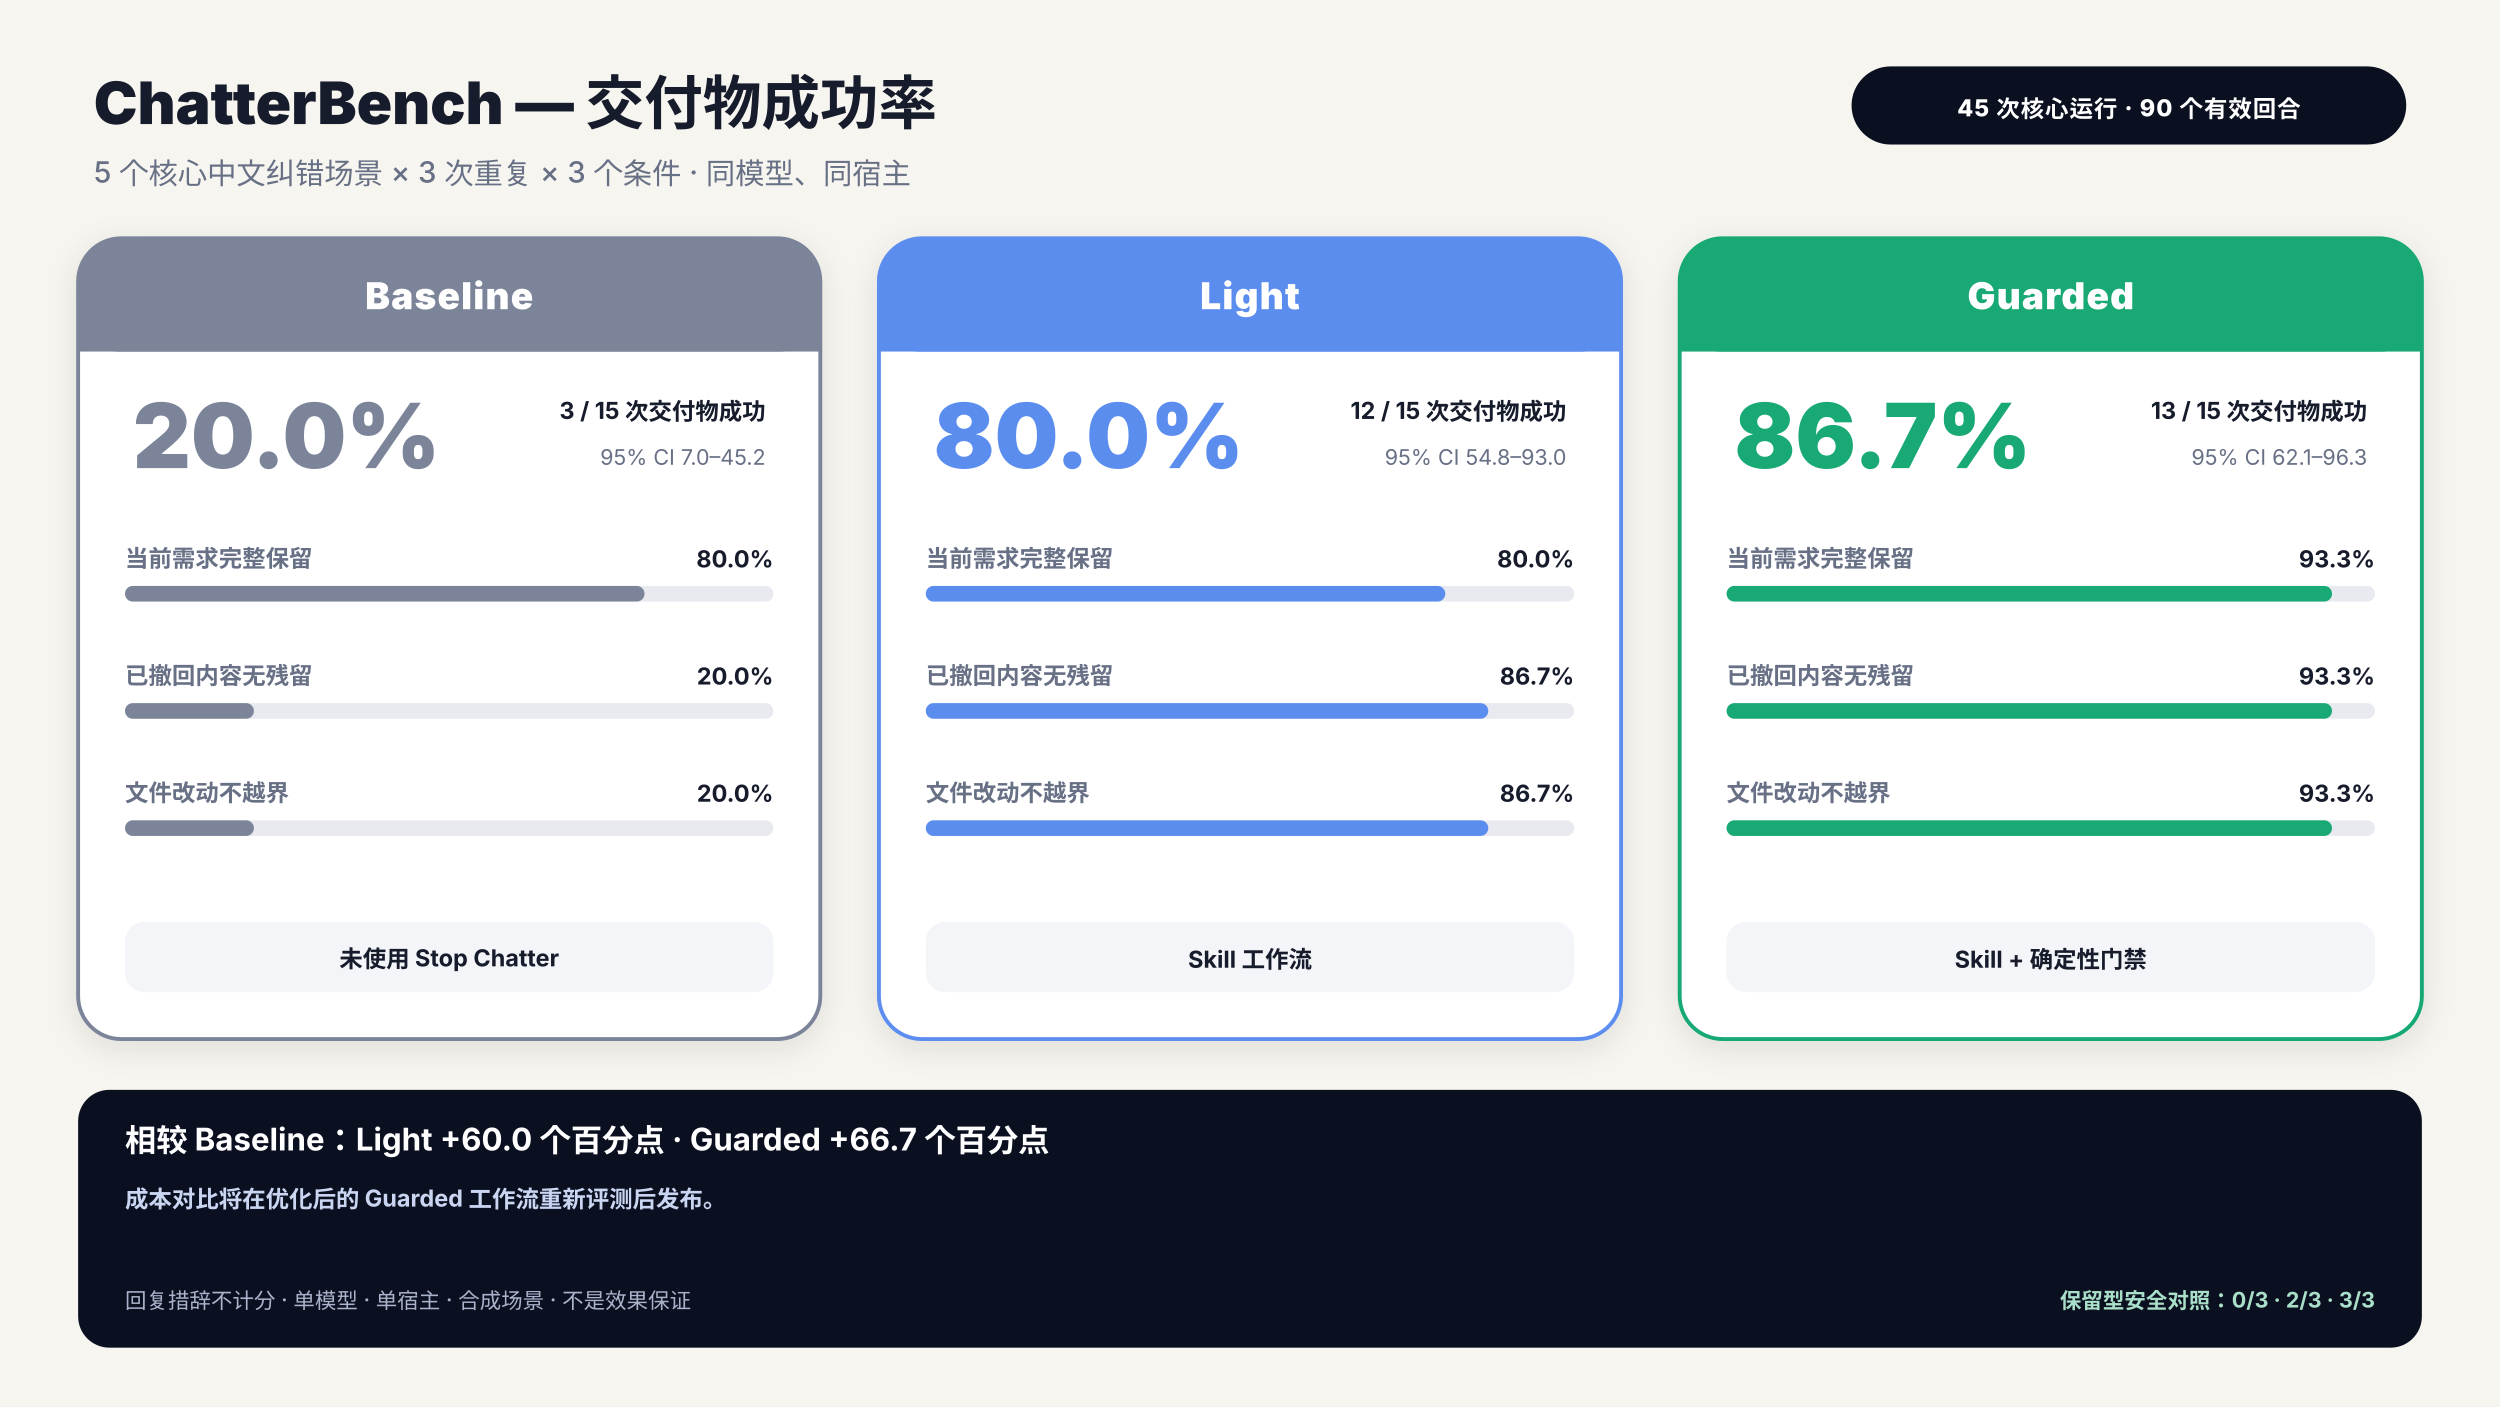
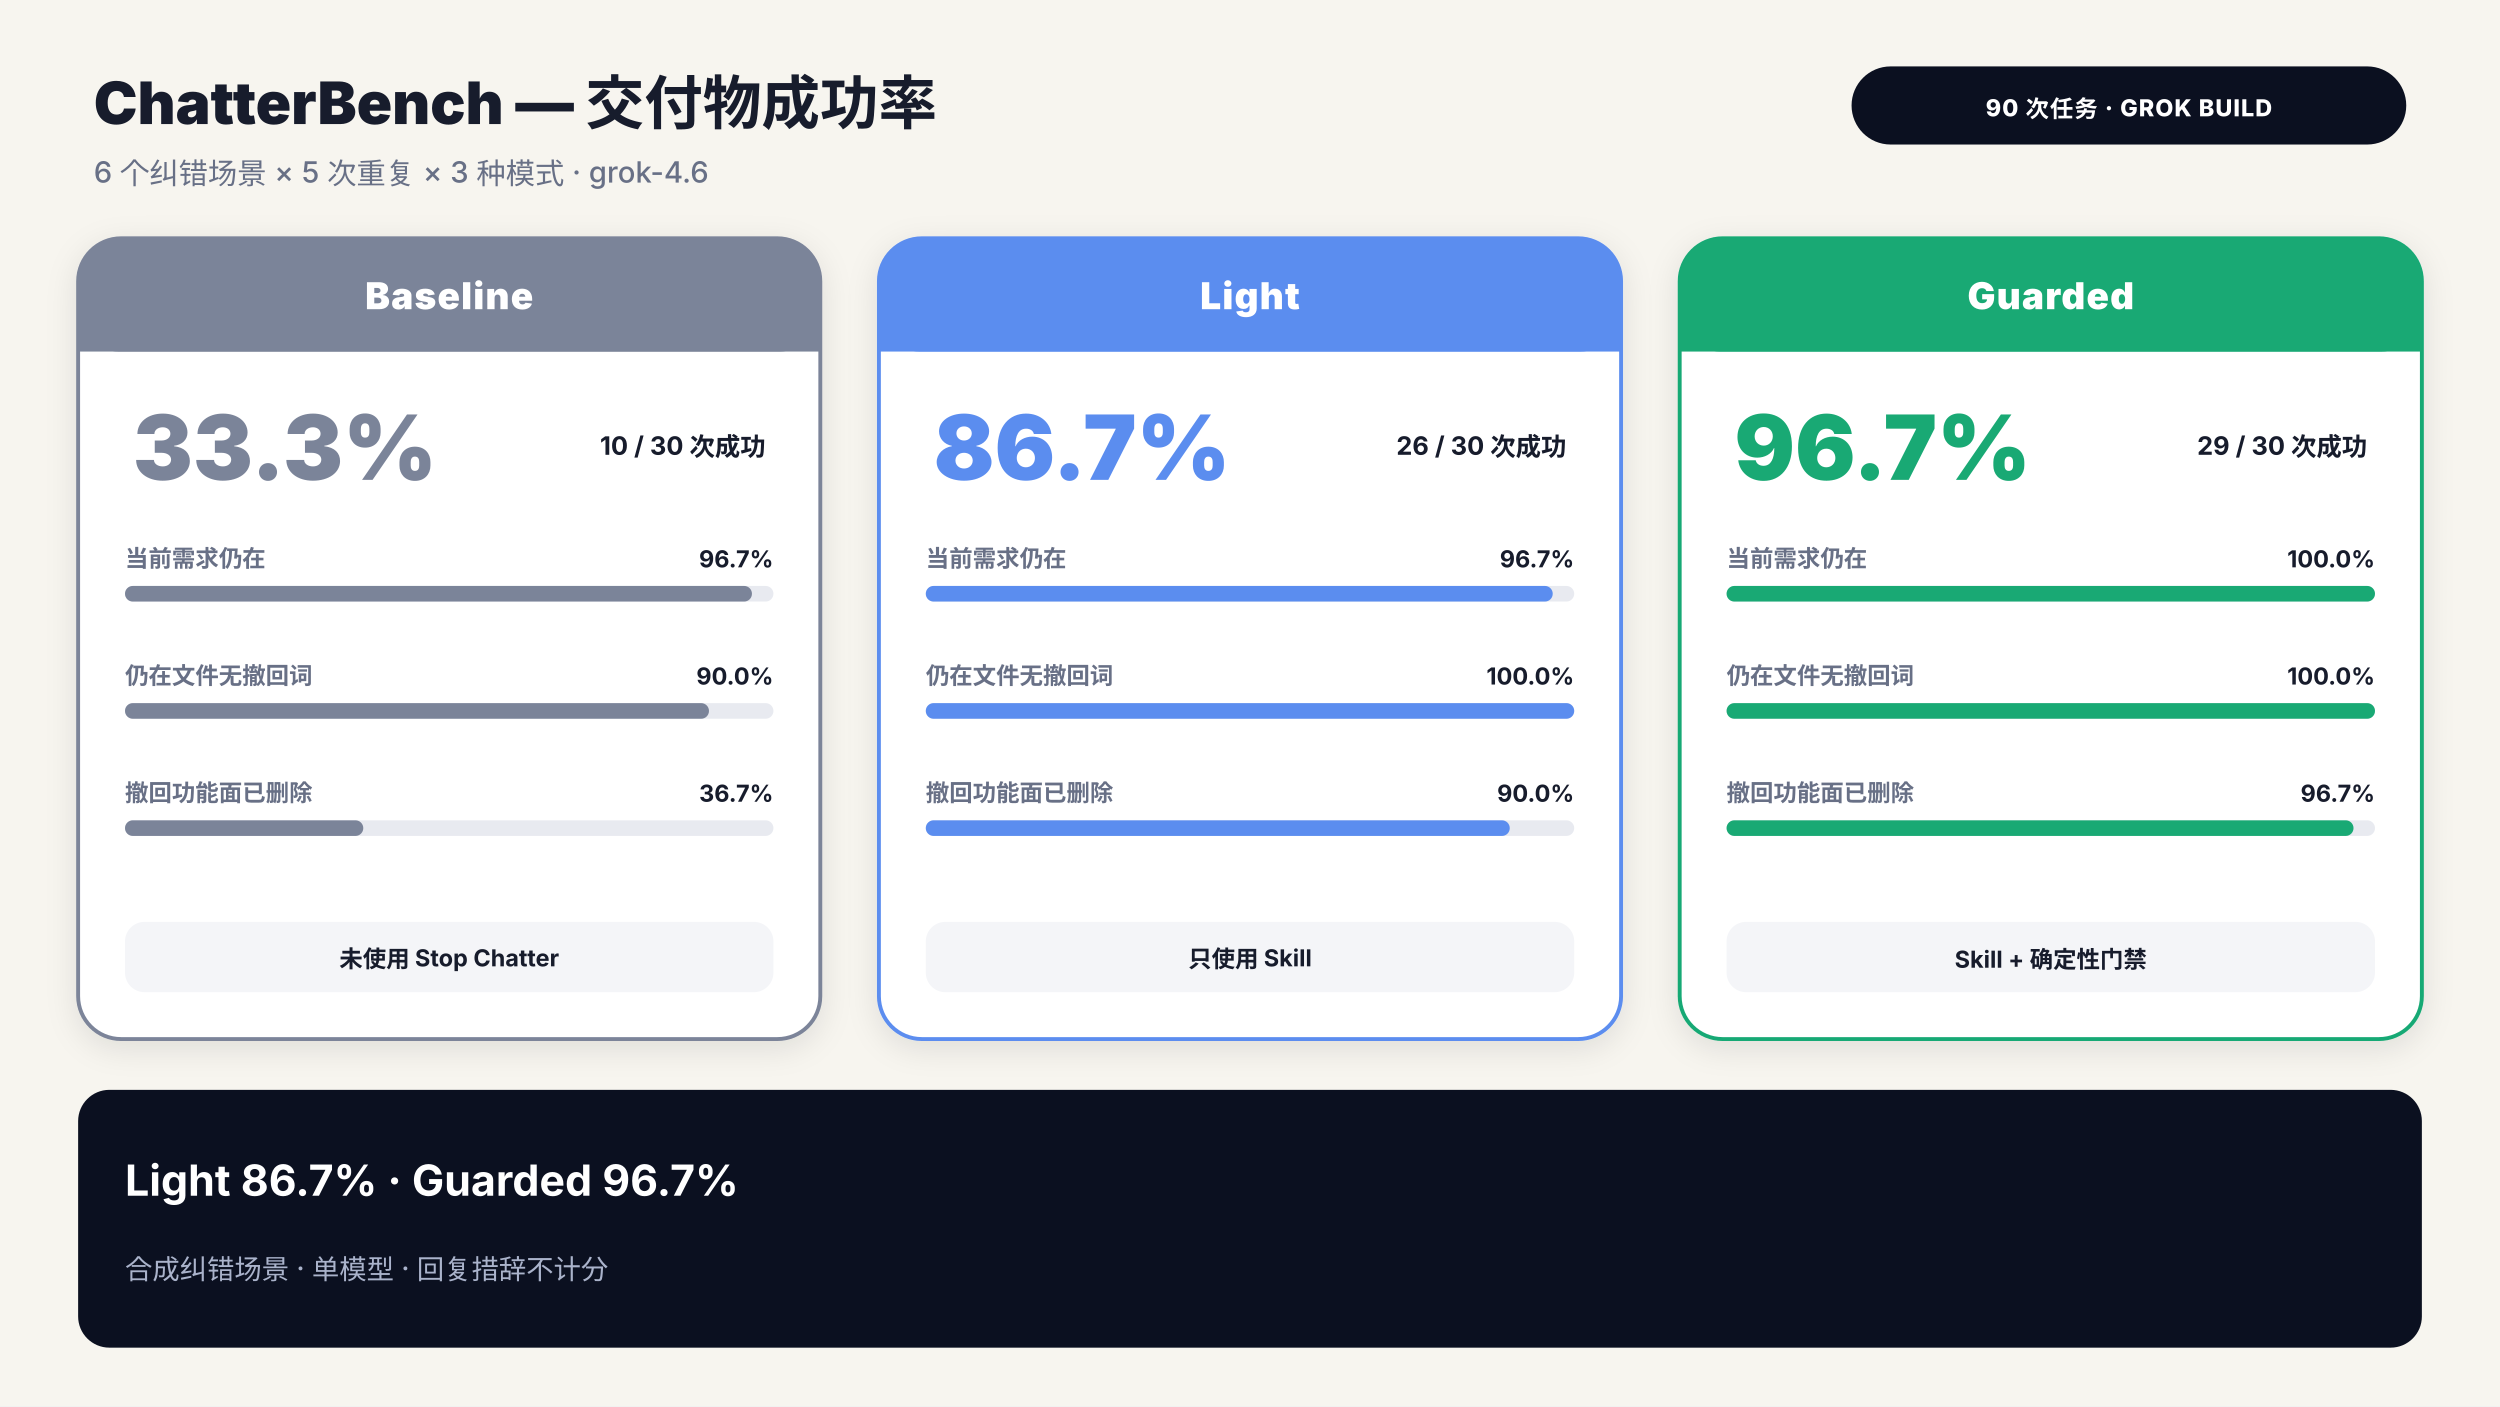
<svg xmlns="http://www.w3.org/2000/svg" viewBox="0 0 1280 720" width="1280" height="720" role="img">
  <defs>
    <linearGradient id="hero-bg" x1="0" y1="0" x2="1" y2="1">
      <stop offset="0" stop-color="#0B1020" />
      <stop offset="1" stop-color="#1B2340" />
    </linearGradient>
    <filter id="shadow" x="-8%" y="-8%" width="116%" height="116%">
      <feDropShadow dx="0" dy="4" stdDeviation="8" flood-color="#0B1020" flood-opacity="0.10" />
    </filter>
    <marker id="arrow-coral" markerWidth="10" markerHeight="8" refX="9" refY="4" orient="auto">
      <polygon points="0 0, 10 4, 0 8" fill="#FF6B4A" />
    </marker>
    <marker id="arrow-green" markerWidth="10" markerHeight="8" refX="9" refY="4" orient="auto">
      <polygon points="0 0, 10 4, 0 8" fill="#19A974" />
    </marker>
  </defs>
  <rect width="1280" height="720" fill="#F7F5EF" />
  <text x="48" y="52" fill="#171C2C" font-family="Inter,-apple-system,BlinkMacSystemFont,'Segoe UI','PingFang SC','Microsoft YaHei',sans-serif" font-size="30" font-weight="850" text-anchor="start" dominant-baseline="middle" opacity="1" letter-spacing="0">ChatterBench — 交付物成功率</text>
-   <text x="48" y="88" fill="#687086" font-family="Inter,-apple-system,BlinkMacSystemFont,'Segoe UI','PingFang SC','Microsoft YaHei',sans-serif" font-size="15" font-weight="500" text-anchor="start" dominant-baseline="middle" opacity="1" letter-spacing="0">5 个核心中文纠错场景 × 3 次重复 × 3 个条件 · 同模型、同宿主</text>
+   <text x="48" y="88" fill="#687086" font-family="Inter,-apple-system,BlinkMacSystemFont,'Segoe UI','PingFang SC','Microsoft YaHei',sans-serif" font-size="15" font-weight="500" text-anchor="start" dominant-baseline="middle" opacity="1" letter-spacing="0">6 个纠错场景 × 5 次重复 × 3 种模式 · grok-4.6</text>
  <rect x="948" y="34" width="284" height="40" rx="20" fill="#0B1020" opacity="1" />
-   <text x="1090" y="55" fill="#FFFFFF" font-family="Inter,-apple-system,BlinkMacSystemFont,'Segoe UI','PingFang SC','Microsoft YaHei',sans-serif" font-size="12" font-weight="800" text-anchor="middle" dominant-baseline="middle" opacity="1" letter-spacing="0.5">45 次核心运行 · 90 个有效回合</text>
+   <text x="1090" y="55" fill="#FFFFFF" font-family="Inter,-apple-system,BlinkMacSystemFont,'Segoe UI','PingFang SC','Microsoft YaHei',sans-serif" font-size="12" font-weight="800" text-anchor="middle" dominant-baseline="middle" opacity="1" letter-spacing="0.5">90 次任务 · GROK BUILD</text>
  <rect x="40" y="122" width="380" height="410" rx="22" fill="#FFFFFF" opacity="1" stroke="#7B8499" stroke-width="2" filter="url(#shadow)" />
  <rect x="40" y="122" width="380" height="58" rx="21" fill="#7B8499" opacity="1" />
  <rect x="40" y="158" width="380" height="22" fill="#7B8499" />
  <text x="230" y="151" fill="#FFFFFF" font-family="Inter,-apple-system,BlinkMacSystemFont,'Segoe UI','PingFang SC','Microsoft YaHei',sans-serif" font-size="19" font-weight="850" text-anchor="middle" dominant-baseline="middle" opacity="1" letter-spacing="0.6">Baseline</text>
-   <text x="68" y="222" fill="#7B8499" font-family="Inter,-apple-system,BlinkMacSystemFont,'Segoe UI','PingFang SC','Microsoft YaHei',sans-serif" font-size="46" font-weight="900" text-anchor="start" dominant-baseline="middle" opacity="1" letter-spacing="0">20.0%</text>
-   <text x="392" y="210" fill="#171C2C" font-family="Inter,-apple-system,BlinkMacSystemFont,'Segoe UI','PingFang SC','Microsoft YaHei',sans-serif" font-size="12" font-weight="700" text-anchor="end" dominant-baseline="middle" opacity="1" letter-spacing="0">3 / 15 次交付物成功</text>
-   <text x="392" y="234" fill="#687086" font-family="Inter,-apple-system,BlinkMacSystemFont,'Segoe UI','PingFang SC','Microsoft YaHei',sans-serif" font-size="11" font-weight="400" text-anchor="end" dominant-baseline="middle" opacity="1" letter-spacing="0">95% CI 7.0–45.2</text>
-   <text x="64" y="286" fill="#687086" font-family="Inter,-apple-system,BlinkMacSystemFont,'Segoe UI','PingFang SC','Microsoft YaHei',sans-serif" font-size="12" font-weight="650" text-anchor="start" dominant-baseline="middle" opacity="1" letter-spacing="0">当前需求完整保留</text>
-   <text x="396" y="286" fill="#171C2C" font-family="Inter,-apple-system,BlinkMacSystemFont,'Segoe UI','PingFang SC','Microsoft YaHei',sans-serif" font-size="12" font-weight="750" text-anchor="end" dominant-baseline="middle" opacity="1" letter-spacing="0">80.0%</text>
+   <text x="68" y="228" fill="#7B8499" font-family="Inter,-apple-system,BlinkMacSystemFont,'Segoe UI','PingFang SC','Microsoft YaHei',sans-serif" font-size="46" font-weight="900" text-anchor="start" dominant-baseline="middle" opacity="1" letter-spacing="0">33.3%</text>
+   <text x="392" y="228" fill="#171C2C" font-family="Inter,-apple-system,BlinkMacSystemFont,'Segoe UI','PingFang SC','Microsoft YaHei',sans-serif" font-size="13" font-weight="700" text-anchor="end" dominant-baseline="middle" opacity="1" letter-spacing="0">10 / 30 次成功</text>
+   <text x="64" y="286" fill="#687086" font-family="Inter,-apple-system,BlinkMacSystemFont,'Segoe UI','PingFang SC','Microsoft YaHei',sans-serif" font-size="12" font-weight="650" text-anchor="start" dominant-baseline="middle" opacity="1" letter-spacing="0">当前需求仍在</text>
+   <text x="396" y="286" fill="#171C2C" font-family="Inter,-apple-system,BlinkMacSystemFont,'Segoe UI','PingFang SC','Microsoft YaHei',sans-serif" font-size="12" font-weight="750" text-anchor="end" dominant-baseline="middle" opacity="1" letter-spacing="0">96.7%</text>
  <rect x="64" y="300" width="332" height="8" rx="4" fill="#E8EAF0" opacity="1" />
-   <rect x="64" y="300" width="266" height="8" rx="4" fill="#7B8499" opacity="1" />
-   <text x="64" y="346" fill="#687086" font-family="Inter,-apple-system,BlinkMacSystemFont,'Segoe UI','PingFang SC','Microsoft YaHei',sans-serif" font-size="12" font-weight="650" text-anchor="start" dominant-baseline="middle" opacity="1" letter-spacing="0">已撤回内容无残留</text>
-   <text x="396" y="346" fill="#171C2C" font-family="Inter,-apple-system,BlinkMacSystemFont,'Segoe UI','PingFang SC','Microsoft YaHei',sans-serif" font-size="12" font-weight="750" text-anchor="end" dominant-baseline="middle" opacity="1" letter-spacing="0">20.0%</text>
+   <rect x="64" y="300" width="321" height="8" rx="4" fill="#7B8499" opacity="1" />
+   <text x="64" y="346" fill="#687086" font-family="Inter,-apple-system,BlinkMacSystemFont,'Segoe UI','PingFang SC','Microsoft YaHei',sans-serif" font-size="12" font-weight="650" text-anchor="start" dominant-baseline="middle" opacity="1" letter-spacing="0">仍在文件无撤回词</text>
+   <text x="396" y="346" fill="#171C2C" font-family="Inter,-apple-system,BlinkMacSystemFont,'Segoe UI','PingFang SC','Microsoft YaHei',sans-serif" font-size="12" font-weight="750" text-anchor="end" dominant-baseline="middle" opacity="1" letter-spacing="0">90.0%</text>
  <rect x="64" y="360" width="332" height="8" rx="4" fill="#E8EAF0" opacity="1" />
-   <rect x="64" y="360" width="66" height="8" rx="4" fill="#7B8499" opacity="1" />
-   <text x="64" y="406" fill="#687086" font-family="Inter,-apple-system,BlinkMacSystemFont,'Segoe UI','PingFang SC','Microsoft YaHei',sans-serif" font-size="12" font-weight="650" text-anchor="start" dominant-baseline="middle" opacity="1" letter-spacing="0">文件改动不越界</text>
-   <text x="396" y="406" fill="#171C2C" font-family="Inter,-apple-system,BlinkMacSystemFont,'Segoe UI','PingFang SC','Microsoft YaHei',sans-serif" font-size="12" font-weight="750" text-anchor="end" dominant-baseline="middle" opacity="1" letter-spacing="0">20.0%</text>
+   <rect x="64" y="360" width="299" height="8" rx="4" fill="#7B8499" opacity="1" />
+   <text x="64" y="406" fill="#687086" font-family="Inter,-apple-system,BlinkMacSystemFont,'Segoe UI','PingFang SC','Microsoft YaHei',sans-serif" font-size="12" font-weight="650" text-anchor="start" dominant-baseline="middle" opacity="1" letter-spacing="0">撤回功能面已删除</text>
+   <text x="396" y="406" fill="#171C2C" font-family="Inter,-apple-system,BlinkMacSystemFont,'Segoe UI','PingFang SC','Microsoft YaHei',sans-serif" font-size="12" font-weight="750" text-anchor="end" dominant-baseline="middle" opacity="1" letter-spacing="0">36.7%</text>
  <rect x="64" y="420" width="332" height="8" rx="4" fill="#E8EAF0" opacity="1" />
-   <rect x="64" y="420" width="66" height="8" rx="4" fill="#7B8499" opacity="1" />
+   <rect x="64" y="420" width="122" height="8" rx="4" fill="#7B8499" opacity="1" />
  <rect x="64" y="472" width="332" height="36" rx="10" fill="#F4F5F8" opacity="1" />
  <text x="230" y="491" fill="#171C2C" font-family="Inter,-apple-system,BlinkMacSystemFont,'Segoe UI','PingFang SC','Microsoft YaHei',sans-serif" font-size="12" font-weight="700" text-anchor="middle" dominant-baseline="middle" opacity="1" letter-spacing="0">未使用 Stop Chatter</text>
  <rect x="450" y="122" width="380" height="410" rx="22" fill="#FFFFFF" opacity="1" stroke="#5B8DEF" stroke-width="2" filter="url(#shadow)" />
  <rect x="450" y="122" width="380" height="58" rx="21" fill="#5B8DEF" opacity="1" />
  <rect x="450" y="158" width="380" height="22" fill="#5B8DEF" />
  <text x="640" y="151" fill="#FFFFFF" font-family="Inter,-apple-system,BlinkMacSystemFont,'Segoe UI','PingFang SC','Microsoft YaHei',sans-serif" font-size="19" font-weight="850" text-anchor="middle" dominant-baseline="middle" opacity="1" letter-spacing="0.6">Light</text>
-   <text x="478" y="222" fill="#5B8DEF" font-family="Inter,-apple-system,BlinkMacSystemFont,'Segoe UI','PingFang SC','Microsoft YaHei',sans-serif" font-size="46" font-weight="900" text-anchor="start" dominant-baseline="middle" opacity="1" letter-spacing="0">80.0%</text>
-   <text x="802" y="210" fill="#171C2C" font-family="Inter,-apple-system,BlinkMacSystemFont,'Segoe UI','PingFang SC','Microsoft YaHei',sans-serif" font-size="12" font-weight="700" text-anchor="end" dominant-baseline="middle" opacity="1" letter-spacing="0">12 / 15 次交付物成功</text>
-   <text x="802" y="234" fill="#687086" font-family="Inter,-apple-system,BlinkMacSystemFont,'Segoe UI','PingFang SC','Microsoft YaHei',sans-serif" font-size="11" font-weight="400" text-anchor="end" dominant-baseline="middle" opacity="1" letter-spacing="0">95% CI 54.8–93.0</text>
-   <text x="474" y="286" fill="#687086" font-family="Inter,-apple-system,BlinkMacSystemFont,'Segoe UI','PingFang SC','Microsoft YaHei',sans-serif" font-size="12" font-weight="650" text-anchor="start" dominant-baseline="middle" opacity="1" letter-spacing="0">当前需求完整保留</text>
-   <text x="806" y="286" fill="#171C2C" font-family="Inter,-apple-system,BlinkMacSystemFont,'Segoe UI','PingFang SC','Microsoft YaHei',sans-serif" font-size="12" font-weight="750" text-anchor="end" dominant-baseline="middle" opacity="1" letter-spacing="0">80.0%</text>
+   <text x="478" y="228" fill="#5B8DEF" font-family="Inter,-apple-system,BlinkMacSystemFont,'Segoe UI','PingFang SC','Microsoft YaHei',sans-serif" font-size="46" font-weight="900" text-anchor="start" dominant-baseline="middle" opacity="1" letter-spacing="0">86.7%</text>
+   <text x="802" y="228" fill="#171C2C" font-family="Inter,-apple-system,BlinkMacSystemFont,'Segoe UI','PingFang SC','Microsoft YaHei',sans-serif" font-size="13" font-weight="700" text-anchor="end" dominant-baseline="middle" opacity="1" letter-spacing="0">26 / 30 次成功</text>
+   <text x="474" y="286" fill="#687086" font-family="Inter,-apple-system,BlinkMacSystemFont,'Segoe UI','PingFang SC','Microsoft YaHei',sans-serif" font-size="12" font-weight="650" text-anchor="start" dominant-baseline="middle" opacity="1" letter-spacing="0">当前需求仍在</text>
+   <text x="806" y="286" fill="#171C2C" font-family="Inter,-apple-system,BlinkMacSystemFont,'Segoe UI','PingFang SC','Microsoft YaHei',sans-serif" font-size="12" font-weight="750" text-anchor="end" dominant-baseline="middle" opacity="1" letter-spacing="0">96.7%</text>
  <rect x="474" y="300" width="332" height="8" rx="4" fill="#E8EAF0" opacity="1" />
-   <rect x="474" y="300" width="266" height="8" rx="4" fill="#5B8DEF" opacity="1" />
-   <text x="474" y="346" fill="#687086" font-family="Inter,-apple-system,BlinkMacSystemFont,'Segoe UI','PingFang SC','Microsoft YaHei',sans-serif" font-size="12" font-weight="650" text-anchor="start" dominant-baseline="middle" opacity="1" letter-spacing="0">已撤回内容无残留</text>
-   <text x="806" y="346" fill="#171C2C" font-family="Inter,-apple-system,BlinkMacSystemFont,'Segoe UI','PingFang SC','Microsoft YaHei',sans-serif" font-size="12" font-weight="750" text-anchor="end" dominant-baseline="middle" opacity="1" letter-spacing="0">86.7%</text>
+   <rect x="474" y="300" width="321" height="8" rx="4" fill="#5B8DEF" opacity="1" />
+   <text x="474" y="346" fill="#687086" font-family="Inter,-apple-system,BlinkMacSystemFont,'Segoe UI','PingFang SC','Microsoft YaHei',sans-serif" font-size="12" font-weight="650" text-anchor="start" dominant-baseline="middle" opacity="1" letter-spacing="0">仍在文件无撤回词</text>
+   <text x="806" y="346" fill="#171C2C" font-family="Inter,-apple-system,BlinkMacSystemFont,'Segoe UI','PingFang SC','Microsoft YaHei',sans-serif" font-size="12" font-weight="750" text-anchor="end" dominant-baseline="middle" opacity="1" letter-spacing="0">100.0%</text>
  <rect x="474" y="360" width="332" height="8" rx="4" fill="#E8EAF0" opacity="1" />
-   <rect x="474" y="360" width="288" height="8" rx="4" fill="#5B8DEF" opacity="1" />
-   <text x="474" y="406" fill="#687086" font-family="Inter,-apple-system,BlinkMacSystemFont,'Segoe UI','PingFang SC','Microsoft YaHei',sans-serif" font-size="12" font-weight="650" text-anchor="start" dominant-baseline="middle" opacity="1" letter-spacing="0">文件改动不越界</text>
-   <text x="806" y="406" fill="#171C2C" font-family="Inter,-apple-system,BlinkMacSystemFont,'Segoe UI','PingFang SC','Microsoft YaHei',sans-serif" font-size="12" font-weight="750" text-anchor="end" dominant-baseline="middle" opacity="1" letter-spacing="0">86.7%</text>
+   <rect x="474" y="360" width="332" height="8" rx="4" fill="#5B8DEF" opacity="1" />
+   <text x="474" y="406" fill="#687086" font-family="Inter,-apple-system,BlinkMacSystemFont,'Segoe UI','PingFang SC','Microsoft YaHei',sans-serif" font-size="12" font-weight="650" text-anchor="start" dominant-baseline="middle" opacity="1" letter-spacing="0">撤回功能面已删除</text>
+   <text x="806" y="406" fill="#171C2C" font-family="Inter,-apple-system,BlinkMacSystemFont,'Segoe UI','PingFang SC','Microsoft YaHei',sans-serif" font-size="12" font-weight="750" text-anchor="end" dominant-baseline="middle" opacity="1" letter-spacing="0">90.0%</text>
  <rect x="474" y="420" width="332" height="8" rx="4" fill="#E8EAF0" opacity="1" />
-   <rect x="474" y="420" width="288" height="8" rx="4" fill="#5B8DEF" opacity="1" />
+   <rect x="474" y="420" width="299" height="8" rx="4" fill="#5B8DEF" opacity="1" />
  <rect x="474" y="472" width="332" height="36" rx="10" fill="#F4F5F8" opacity="1" />
-   <text x="640" y="491" fill="#171C2C" font-family="Inter,-apple-system,BlinkMacSystemFont,'Segoe UI','PingFang SC','Microsoft YaHei',sans-serif" font-size="12" font-weight="700" text-anchor="middle" dominant-baseline="middle" opacity="1" letter-spacing="0">Skill 工作流</text>
+   <text x="640" y="491" fill="#171C2C" font-family="Inter,-apple-system,BlinkMacSystemFont,'Segoe UI','PingFang SC','Microsoft YaHei',sans-serif" font-size="12" font-weight="700" text-anchor="middle" dominant-baseline="middle" opacity="1" letter-spacing="0">只使用 Skill</text>
  <rect x="860" y="122" width="380" height="410" rx="22" fill="#FFFFFF" opacity="1" stroke="#19A974" stroke-width="2" filter="url(#shadow)" />
  <rect x="860" y="122" width="380" height="58" rx="21" fill="#19A974" opacity="1" />
  <rect x="860" y="158" width="380" height="22" fill="#19A974" />
  <text x="1050" y="151" fill="#FFFFFF" font-family="Inter,-apple-system,BlinkMacSystemFont,'Segoe UI','PingFang SC','Microsoft YaHei',sans-serif" font-size="19" font-weight="850" text-anchor="middle" dominant-baseline="middle" opacity="1" letter-spacing="0.6">Guarded</text>
-   <text x="888" y="222" fill="#19A974" font-family="Inter,-apple-system,BlinkMacSystemFont,'Segoe UI','PingFang SC','Microsoft YaHei',sans-serif" font-size="46" font-weight="900" text-anchor="start" dominant-baseline="middle" opacity="1" letter-spacing="0">86.7%</text>
-   <text x="1212" y="210" fill="#171C2C" font-family="Inter,-apple-system,BlinkMacSystemFont,'Segoe UI','PingFang SC','Microsoft YaHei',sans-serif" font-size="12" font-weight="700" text-anchor="end" dominant-baseline="middle" opacity="1" letter-spacing="0">13 / 15 次交付物成功</text>
-   <text x="1212" y="234" fill="#687086" font-family="Inter,-apple-system,BlinkMacSystemFont,'Segoe UI','PingFang SC','Microsoft YaHei',sans-serif" font-size="11" font-weight="400" text-anchor="end" dominant-baseline="middle" opacity="1" letter-spacing="0">95% CI 62.1–96.3</text>
-   <text x="884" y="286" fill="#687086" font-family="Inter,-apple-system,BlinkMacSystemFont,'Segoe UI','PingFang SC','Microsoft YaHei',sans-serif" font-size="12" font-weight="650" text-anchor="start" dominant-baseline="middle" opacity="1" letter-spacing="0">当前需求完整保留</text>
-   <text x="1216" y="286" fill="#171C2C" font-family="Inter,-apple-system,BlinkMacSystemFont,'Segoe UI','PingFang SC','Microsoft YaHei',sans-serif" font-size="12" font-weight="750" text-anchor="end" dominant-baseline="middle" opacity="1" letter-spacing="0">93.3%</text>
+   <text x="888" y="228" fill="#19A974" font-family="Inter,-apple-system,BlinkMacSystemFont,'Segoe UI','PingFang SC','Microsoft YaHei',sans-serif" font-size="46" font-weight="900" text-anchor="start" dominant-baseline="middle" opacity="1" letter-spacing="0">96.7%</text>
+   <text x="1212" y="228" fill="#171C2C" font-family="Inter,-apple-system,BlinkMacSystemFont,'Segoe UI','PingFang SC','Microsoft YaHei',sans-serif" font-size="13" font-weight="700" text-anchor="end" dominant-baseline="middle" opacity="1" letter-spacing="0">29 / 30 次成功</text>
+   <text x="884" y="286" fill="#687086" font-family="Inter,-apple-system,BlinkMacSystemFont,'Segoe UI','PingFang SC','Microsoft YaHei',sans-serif" font-size="12" font-weight="650" text-anchor="start" dominant-baseline="middle" opacity="1" letter-spacing="0">当前需求仍在</text>
+   <text x="1216" y="286" fill="#171C2C" font-family="Inter,-apple-system,BlinkMacSystemFont,'Segoe UI','PingFang SC','Microsoft YaHei',sans-serif" font-size="12" font-weight="750" text-anchor="end" dominant-baseline="middle" opacity="1" letter-spacing="0">100.0%</text>
  <rect x="884" y="300" width="332" height="8" rx="4" fill="#E8EAF0" opacity="1" />
-   <rect x="884" y="300" width="310" height="8" rx="4" fill="#19A974" opacity="1" />
-   <text x="884" y="346" fill="#687086" font-family="Inter,-apple-system,BlinkMacSystemFont,'Segoe UI','PingFang SC','Microsoft YaHei',sans-serif" font-size="12" font-weight="650" text-anchor="start" dominant-baseline="middle" opacity="1" letter-spacing="0">已撤回内容无残留</text>
-   <text x="1216" y="346" fill="#171C2C" font-family="Inter,-apple-system,BlinkMacSystemFont,'Segoe UI','PingFang SC','Microsoft YaHei',sans-serif" font-size="12" font-weight="750" text-anchor="end" dominant-baseline="middle" opacity="1" letter-spacing="0">93.3%</text>
+   <rect x="884" y="300" width="332" height="8" rx="4" fill="#19A974" opacity="1" />
+   <text x="884" y="346" fill="#687086" font-family="Inter,-apple-system,BlinkMacSystemFont,'Segoe UI','PingFang SC','Microsoft YaHei',sans-serif" font-size="12" font-weight="650" text-anchor="start" dominant-baseline="middle" opacity="1" letter-spacing="0">仍在文件无撤回词</text>
+   <text x="1216" y="346" fill="#171C2C" font-family="Inter,-apple-system,BlinkMacSystemFont,'Segoe UI','PingFang SC','Microsoft YaHei',sans-serif" font-size="12" font-weight="750" text-anchor="end" dominant-baseline="middle" opacity="1" letter-spacing="0">100.0%</text>
  <rect x="884" y="360" width="332" height="8" rx="4" fill="#E8EAF0" opacity="1" />
-   <rect x="884" y="360" width="310" height="8" rx="4" fill="#19A974" opacity="1" />
-   <text x="884" y="406" fill="#687086" font-family="Inter,-apple-system,BlinkMacSystemFont,'Segoe UI','PingFang SC','Microsoft YaHei',sans-serif" font-size="12" font-weight="650" text-anchor="start" dominant-baseline="middle" opacity="1" letter-spacing="0">文件改动不越界</text>
-   <text x="1216" y="406" fill="#171C2C" font-family="Inter,-apple-system,BlinkMacSystemFont,'Segoe UI','PingFang SC','Microsoft YaHei',sans-serif" font-size="12" font-weight="750" text-anchor="end" dominant-baseline="middle" opacity="1" letter-spacing="0">93.3%</text>
+   <rect x="884" y="360" width="332" height="8" rx="4" fill="#19A974" opacity="1" />
+   <text x="884" y="406" fill="#687086" font-family="Inter,-apple-system,BlinkMacSystemFont,'Segoe UI','PingFang SC','Microsoft YaHei',sans-serif" font-size="12" font-weight="650" text-anchor="start" dominant-baseline="middle" opacity="1" letter-spacing="0">撤回功能面已删除</text>
+   <text x="1216" y="406" fill="#171C2C" font-family="Inter,-apple-system,BlinkMacSystemFont,'Segoe UI','PingFang SC','Microsoft YaHei',sans-serif" font-size="12" font-weight="750" text-anchor="end" dominant-baseline="middle" opacity="1" letter-spacing="0">96.7%</text>
  <rect x="884" y="420" width="332" height="8" rx="4" fill="#E8EAF0" opacity="1" />
-   <rect x="884" y="420" width="310" height="8" rx="4" fill="#19A974" opacity="1" />
+   <rect x="884" y="420" width="321" height="8" rx="4" fill="#19A974" opacity="1" />
  <rect x="884" y="472" width="332" height="36" rx="10" fill="#F4F5F8" opacity="1" />
  <text x="1050" y="491" fill="#171C2C" font-family="Inter,-apple-system,BlinkMacSystemFont,'Segoe UI','PingFang SC','Microsoft YaHei',sans-serif" font-size="12" font-weight="700" text-anchor="middle" dominant-baseline="middle" opacity="1" letter-spacing="0">Skill + 确定性门禁</text>
  <rect x="40" y="558" width="1200" height="132" rx="16" fill="#0B1020" opacity="1" />
-   <text x="64" y="584" fill="#FFFFFF" font-family="Inter,-apple-system,BlinkMacSystemFont,'Segoe UI','PingFang SC','Microsoft YaHei',sans-serif" font-size="16" font-weight="750" text-anchor="start" dominant-baseline="middle" opacity="1" letter-spacing="0">相较 Baseline：Light +60.0 个百分点 · Guarded +66.7 个百分点</text>
-   <text x="64" y="614" fill="#C9D5F1" font-family="Inter,-apple-system,BlinkMacSystemFont,'Segoe UI','PingFang SC','Microsoft YaHei',sans-serif" font-size="12" font-weight="650" text-anchor="start" dominant-baseline="middle" opacity="1" letter-spacing="0">成本对比将在优化后的 Guarded 工作流重新评测后发布。</text>
-   <text x="64" y="666" fill="#AAB3CB" font-family="Inter,-apple-system,BlinkMacSystemFont,'Segoe UI','PingFang SC','Microsoft YaHei',sans-serif" font-size="11" font-weight="500" text-anchor="start" dominant-baseline="middle" opacity="1" letter-spacing="0">回复措辞不计分 · 单模型 · 单宿主 · 合成场景 · 不是效果保证</text>
-   <text x="1216" y="666" fill="#A9DFC9" font-family="Inter,-apple-system,BlinkMacSystemFont,'Segoe UI','PingFang SC','Microsoft YaHei',sans-serif" font-size="11" font-weight="700" text-anchor="end" dominant-baseline="middle" opacity="1" letter-spacing="0">保留型安全对照：0/3 · 2/3 · 3/3</text>
+   <text x="64" y="604" fill="#FFFFFF" font-family="Inter,-apple-system,BlinkMacSystemFont,'Segoe UI','PingFang SC','Microsoft YaHei',sans-serif" font-size="22" font-weight="750" text-anchor="start" dominant-baseline="middle" opacity="1" letter-spacing="0">Light 86.7% · Guarded 96.7%</text>
+   <text x="64" y="650" fill="#AAB3CB" font-family="Inter,-apple-system,BlinkMacSystemFont,'Segoe UI','PingFang SC','Microsoft YaHei',sans-serif" font-size="14" font-weight="500" text-anchor="start" dominant-baseline="middle" opacity="1" letter-spacing="0">合成纠错场景 · 单模型 · 回复措辞不计分</text>
</svg>
